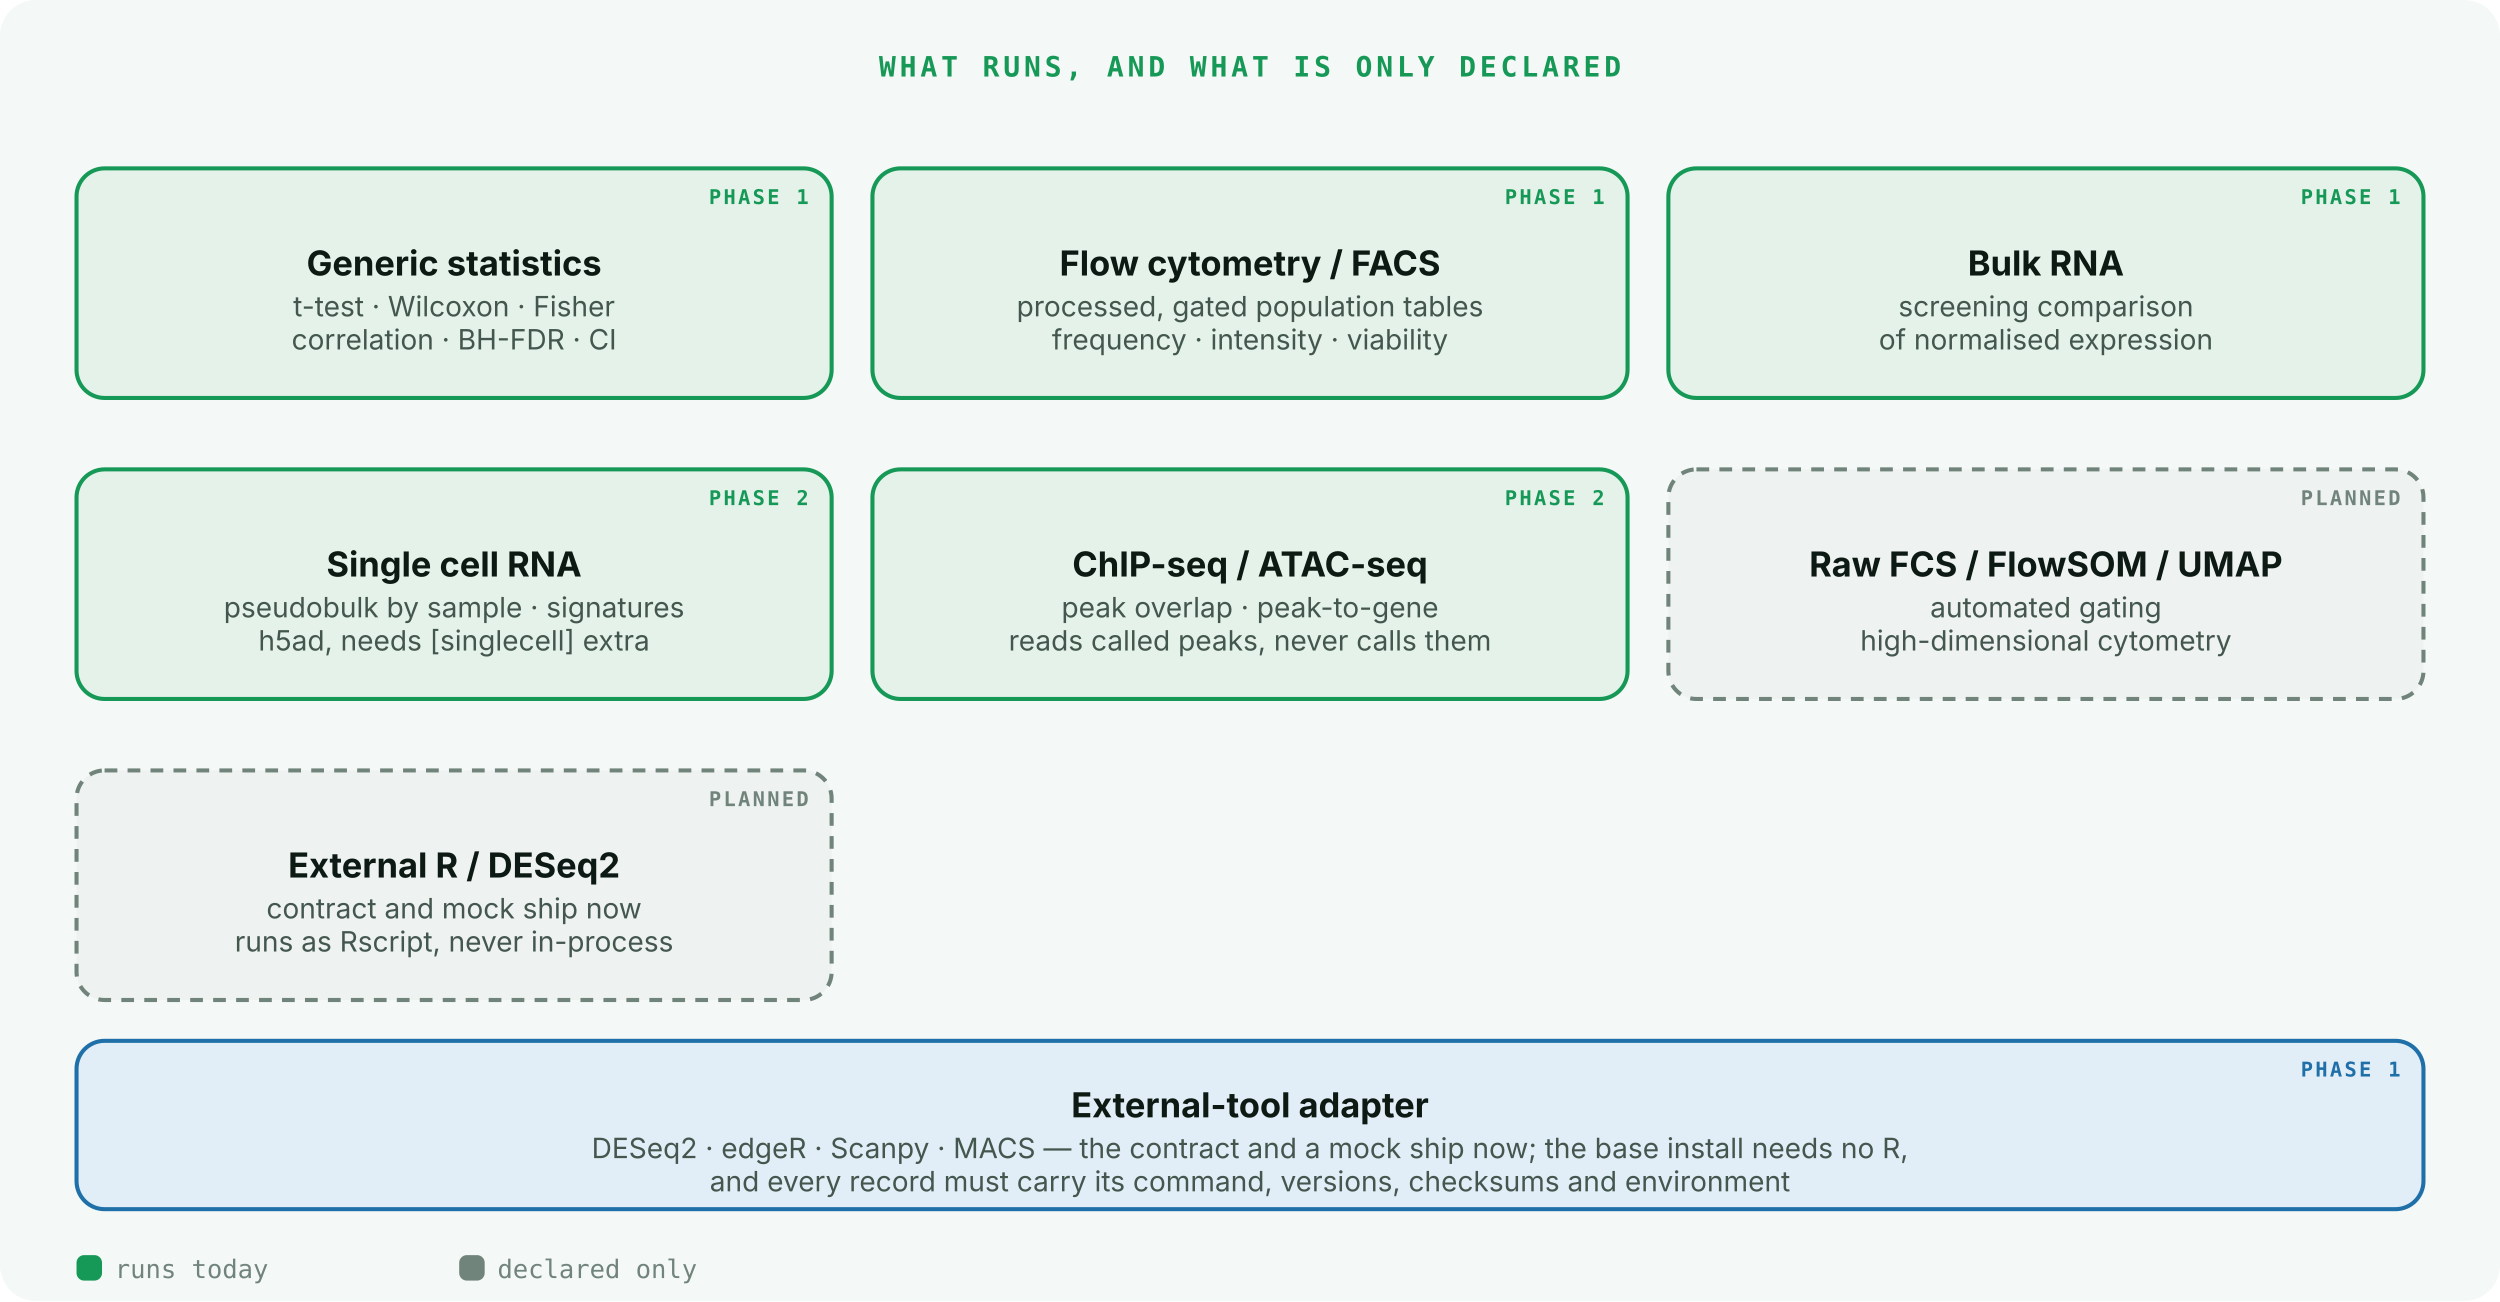
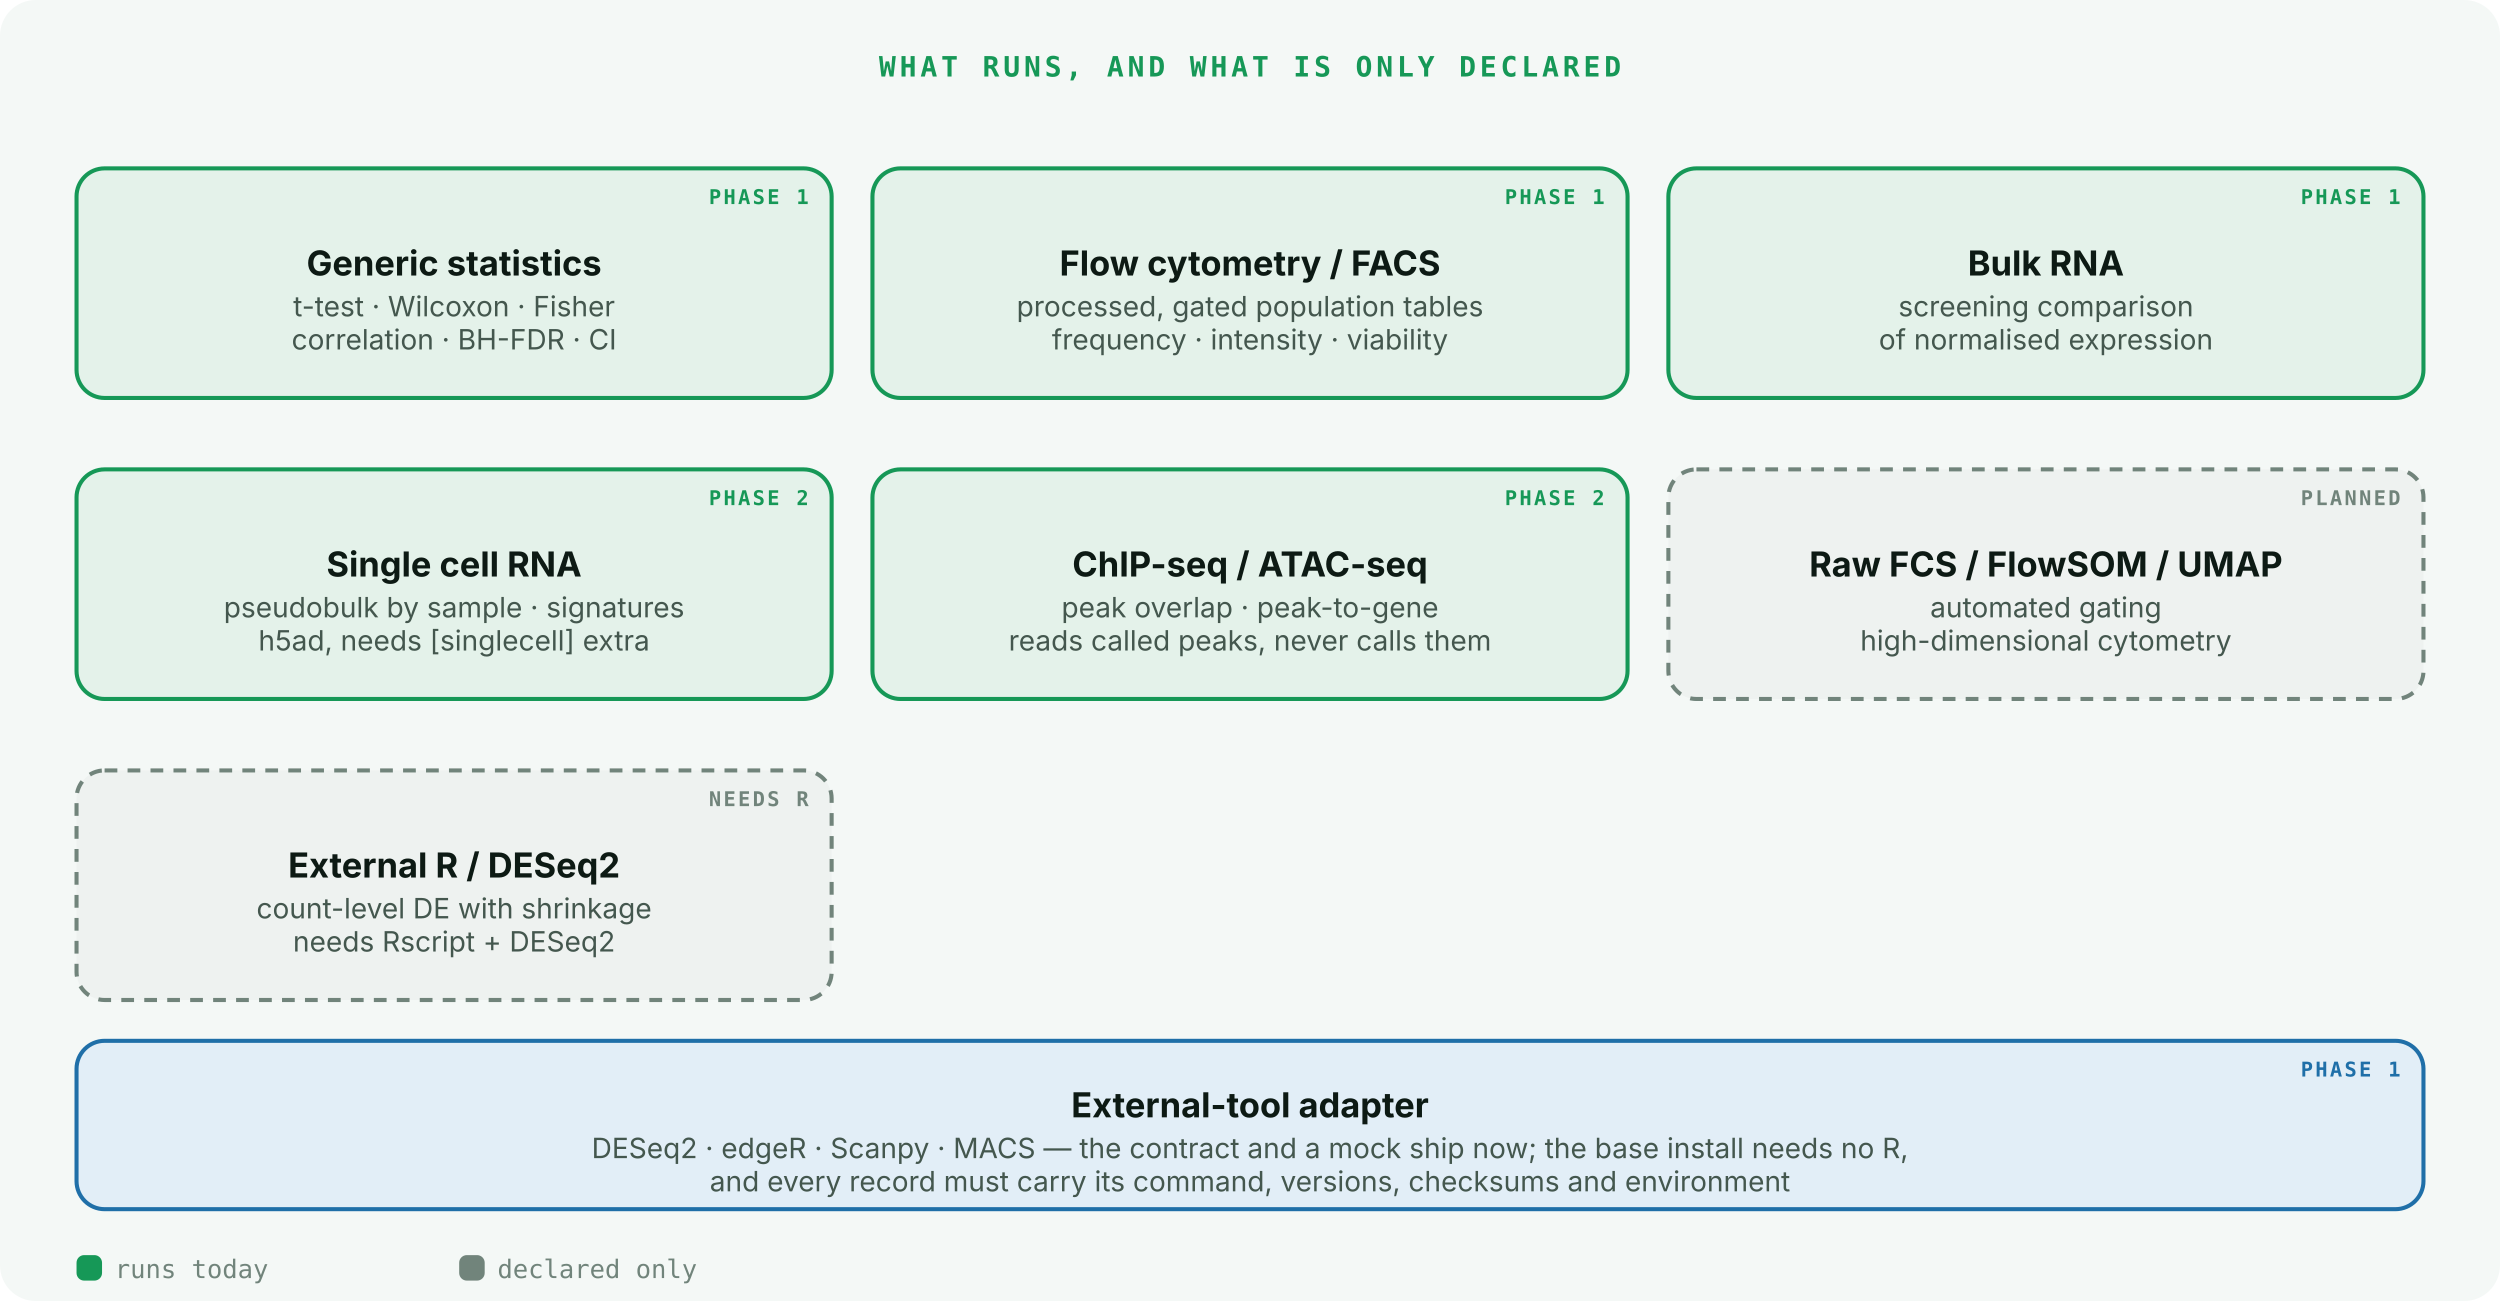
<svg xmlns="http://www.w3.org/2000/svg" viewBox="0 0 980 510" width="980" height="510" role="img" font-family="Inter,system-ui,-apple-system,sans-serif" aria-label="Which analysis modalities run today and which are declared but not implemented. Phase 1 runs generic statistics, processed flow cytometry and a screening bulk expression comparison. Phase 2 adds single-cell pseudobulk and peak overlap; single cell needs the optional singlecell extra, and without it the tool is not registered at all, so a plan is refused when it is planned rather than when it runs. Raw FCS and external R tools stay declared so a manifest written today stays valid, and calling one is refused.">
  <defs>
    <marker id="a-169857" viewBox="0 0 10 10" refX="9" refY="5" markerWidth="6" markerHeight="6" orient="auto-start-reverse">
      <path d="M 0 1 L 9 5 L 0 9 z" fill="#169857" />
    </marker>
    <marker id="a-1f6fa8" viewBox="0 0 10 10" refX="9" refY="5" markerWidth="6" markerHeight="6" orient="auto-start-reverse">
      <path d="M 0 1 L 9 5 L 0 9 z" fill="#1f6fa8" />
    </marker>
    <marker id="a-6b4ba8" viewBox="0 0 10 10" refX="9" refY="5" markerWidth="6" markerHeight="6" orient="auto-start-reverse">
      <path d="M 0 1 L 9 5 L 0 9 z" fill="#6b4ba8" />
    </marker>
    <marker id="a-8a5a00" viewBox="0 0 10 10" refX="9" refY="5" markerWidth="6" markerHeight="6" orient="auto-start-reverse">
      <path d="M 0 1 L 9 5 L 0 9 z" fill="#8a5a00" />
    </marker>
    <marker id="a-a3291f" viewBox="0 0 10 10" refX="9" refY="5" markerWidth="6" markerHeight="6" orient="auto-start-reverse">
      <path d="M 0 1 L 9 5 L 0 9 z" fill="#a3291f" />
    </marker>
    <marker id="a-c9d6cf" viewBox="0 0 10 10" refX="9" refY="5" markerWidth="6" markerHeight="6" orient="auto-start-reverse">
      <path d="M 0 1 L 9 5 L 0 9 z" fill="#c9d6cf" />
    </marker>
  </defs>
  <rect width="980" height="510" rx="14" fill="#f4f8f6" />
  <text x="490" y="30" text-anchor="middle" fill="#169857" font-size="11" font-weight="700" letter-spacing="1.5" font-family="ui-monospace,SFMono-Regular,Menlo,monospace">WHAT RUNS, AND WHAT IS ONLY DECLARED</text>
  <rect x="30" y="66" width="296" height="90" rx="11" fill="#e4f2ea" stroke="#169857" stroke-width="1.6" />
  <text x="317" y="80" text-anchor="end" fill="#169857" font-size="8" font-family="ui-monospace,SFMono-Regular,Menlo,monospace" font-weight="700" letter-spacing="0.9">PHASE 1</text>
  <text x="178.0" y="108.0" text-anchor="middle" fill="#0d1a14" font-size="13.5" font-weight="650">Generic statistics</text>
  <text x="178.0" y="124.0" text-anchor="middle" fill="#44574e" font-size="11">t-test · Wilcoxon · Fisher</text>
  <text x="178.0" y="137.0" text-anchor="middle" fill="#44574e" font-size="11">correlation · BH-FDR · CI</text>
  <rect x="342" y="66" width="296" height="90" rx="11" fill="#e4f2ea" stroke="#169857" stroke-width="1.6" />
  <text x="629" y="80" text-anchor="end" fill="#169857" font-size="8" font-family="ui-monospace,SFMono-Regular,Menlo,monospace" font-weight="700" letter-spacing="0.9">PHASE 1</text>
  <text x="490.0" y="108.0" text-anchor="middle" fill="#0d1a14" font-size="13.5" font-weight="650">Flow cytometry / FACS</text>
  <text x="490.0" y="124.0" text-anchor="middle" fill="#44574e" font-size="11">processed, gated population tables</text>
  <text x="490.0" y="137.0" text-anchor="middle" fill="#44574e" font-size="11">frequency · intensity · viability</text>
  <rect x="654" y="66" width="296" height="90" rx="11" fill="#e4f2ea" stroke="#169857" stroke-width="1.6" />
  <text x="941" y="80" text-anchor="end" fill="#169857" font-size="8" font-family="ui-monospace,SFMono-Regular,Menlo,monospace" font-weight="700" letter-spacing="0.9">PHASE 1</text>
  <text x="802.0" y="108.0" text-anchor="middle" fill="#0d1a14" font-size="13.5" font-weight="650">Bulk RNA</text>
  <text x="802.0" y="124.0" text-anchor="middle" fill="#44574e" font-size="11">screening comparison</text>
  <text x="802.0" y="137.0" text-anchor="middle" fill="#44574e" font-size="11">of normalised expression</text>
  <rect x="30" y="184" width="296" height="90" rx="11" fill="#e4f2ea" stroke="#169857" stroke-width="1.6" />
  <text x="317" y="198" text-anchor="end" fill="#169857" font-size="8" font-family="ui-monospace,SFMono-Regular,Menlo,monospace" font-weight="700" letter-spacing="0.9">PHASE 2</text>
  <text x="178.0" y="226.0" text-anchor="middle" fill="#0d1a14" font-size="13.5" font-weight="650">Single cell RNA</text>
  <text x="178.0" y="242.0" text-anchor="middle" fill="#44574e" font-size="11">pseudobulk by sample · signatures</text>
  <text x="178.0" y="255.0" text-anchor="middle" fill="#44574e" font-size="11">h5ad, needs [singlecell] extra</text>
  <rect x="342" y="184" width="296" height="90" rx="11" fill="#e4f2ea" stroke="#169857" stroke-width="1.6" />
  <text x="629" y="198" text-anchor="end" fill="#169857" font-size="8" font-family="ui-monospace,SFMono-Regular,Menlo,monospace" font-weight="700" letter-spacing="0.9">PHASE 2</text>
  <text x="490.0" y="226.0" text-anchor="middle" fill="#0d1a14" font-size="13.5" font-weight="650">ChIP-seq / ATAC-seq</text>
  <text x="490.0" y="242.0" text-anchor="middle" fill="#44574e" font-size="11">peak overlap · peak-to-gene</text>
  <text x="490.0" y="255.0" text-anchor="middle" fill="#44574e" font-size="11">reads called peaks, never calls them</text>
  <rect x="654" y="184" width="296" height="90" rx="11" fill="#eef2f0" stroke="#71847b" stroke-width="1.6" stroke-dasharray="5 4" />
  <text x="941" y="198" text-anchor="end" fill="#71847b" font-size="8" font-family="ui-monospace,SFMono-Regular,Menlo,monospace" font-weight="700" letter-spacing="0.9">PLANNED</text>
  <text x="802.0" y="226.0" text-anchor="middle" fill="#0d1a14" font-size="13.5" font-weight="650">Raw FCS / FlowSOM / UMAP</text>
  <text x="802.0" y="242.0" text-anchor="middle" fill="#44574e" font-size="11">automated gating</text>
  <text x="802.0" y="255.0" text-anchor="middle" fill="#44574e" font-size="11">high-dimensional cytometry</text>
  <rect x="30" y="302" width="296" height="90" rx="11" fill="#eef2f0" stroke="#71847b" stroke-width="1.6" stroke-dasharray="5 4" />
-   <text x="317" y="316" text-anchor="end" fill="#71847b" font-size="8" font-family="ui-monospace,SFMono-Regular,Menlo,monospace" font-weight="700" letter-spacing="0.9">PLANNED</text>
+   <text x="317" y="316" text-anchor="end" fill="#71847b" font-size="8" font-family="ui-monospace,SFMono-Regular,Menlo,monospace" font-weight="700" letter-spacing="0.9">NEEDS R</text>
  <text x="178.0" y="344.0" text-anchor="middle" fill="#0d1a14" font-size="13.5" font-weight="650">External R / DESeq2</text>
-   <text x="178.0" y="360.0" text-anchor="middle" fill="#44574e" font-size="11">contract and mock ship now</text>
-   <text x="178.0" y="373.0" text-anchor="middle" fill="#44574e" font-size="11">runs as Rscript, never in-process</text>
+   <text x="178.0" y="360.0" text-anchor="middle" fill="#44574e" font-size="11">count-level DE with shrinkage</text>
+   <text x="178.0" y="373.0" text-anchor="middle" fill="#44574e" font-size="11">needs Rscript + DESeq2</text>
  <rect x="30" y="408" width="920" height="66" rx="11" fill="#e2eef7" stroke="#1f6fa8" stroke-width="1.6" />
  <text x="941" y="422" text-anchor="end" fill="#1f6fa8" font-size="8" font-family="ui-monospace,SFMono-Regular,Menlo,monospace" font-weight="700" letter-spacing="0.9">PHASE 1</text>
  <text x="490.0" y="438.0" text-anchor="middle" fill="#0d1a14" font-size="13.5" font-weight="650">External-tool adapter</text>
  <text x="490.0" y="454.0" text-anchor="middle" fill="#44574e" font-size="11">DESeq2 · edgeR · Scanpy · MACS — the contract and a mock ship now; the base install needs no R,</text>
  <text x="490.0" y="467.0" text-anchor="middle" fill="#44574e" font-size="11">and every record must carry its command, versions, checksums and environment</text>
  <rect x="30" y="492" width="10" height="10" rx="3" fill="#169857" />
  <text x="45" y="501" fill="#71847b" font-size="10" font-family="ui-monospace,SFMono-Regular,Menlo,monospace">runs today</text>
  <rect x="180" y="492" width="10" height="10" rx="3" fill="#71847b" />
  <text x="195" y="501" fill="#71847b" font-size="10" font-family="ui-monospace,SFMono-Regular,Menlo,monospace">declared only</text>
</svg>
